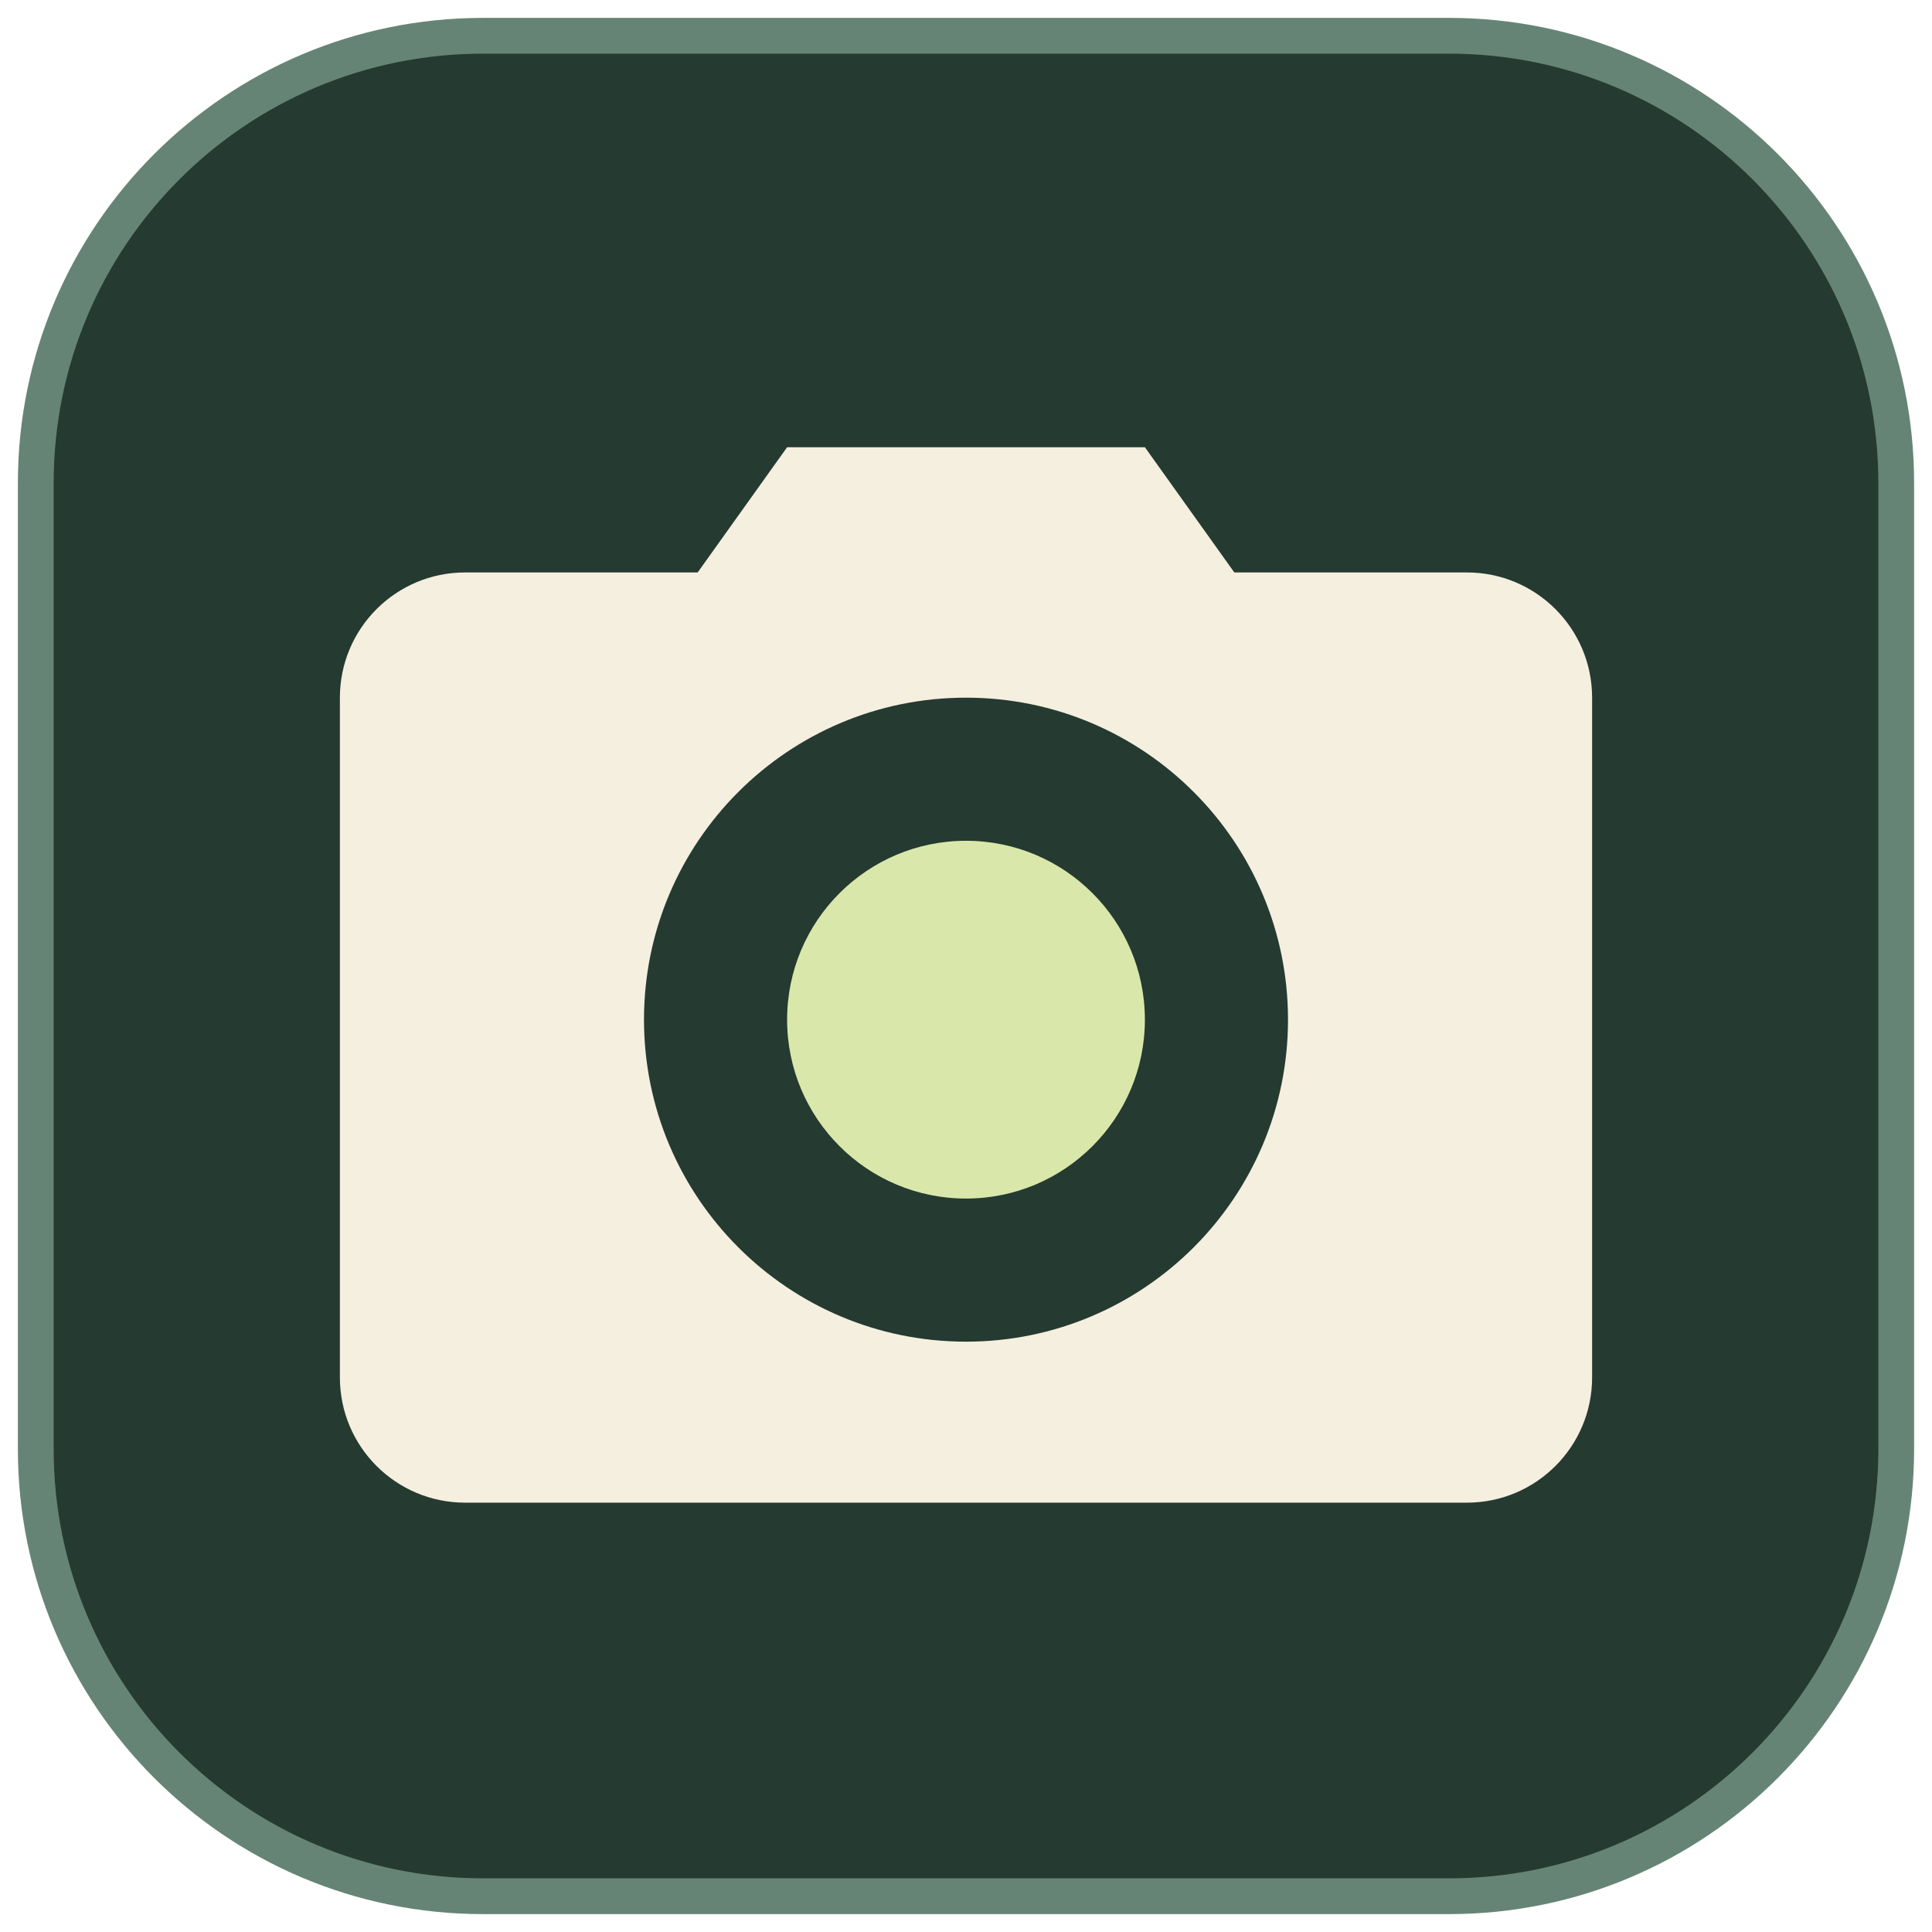
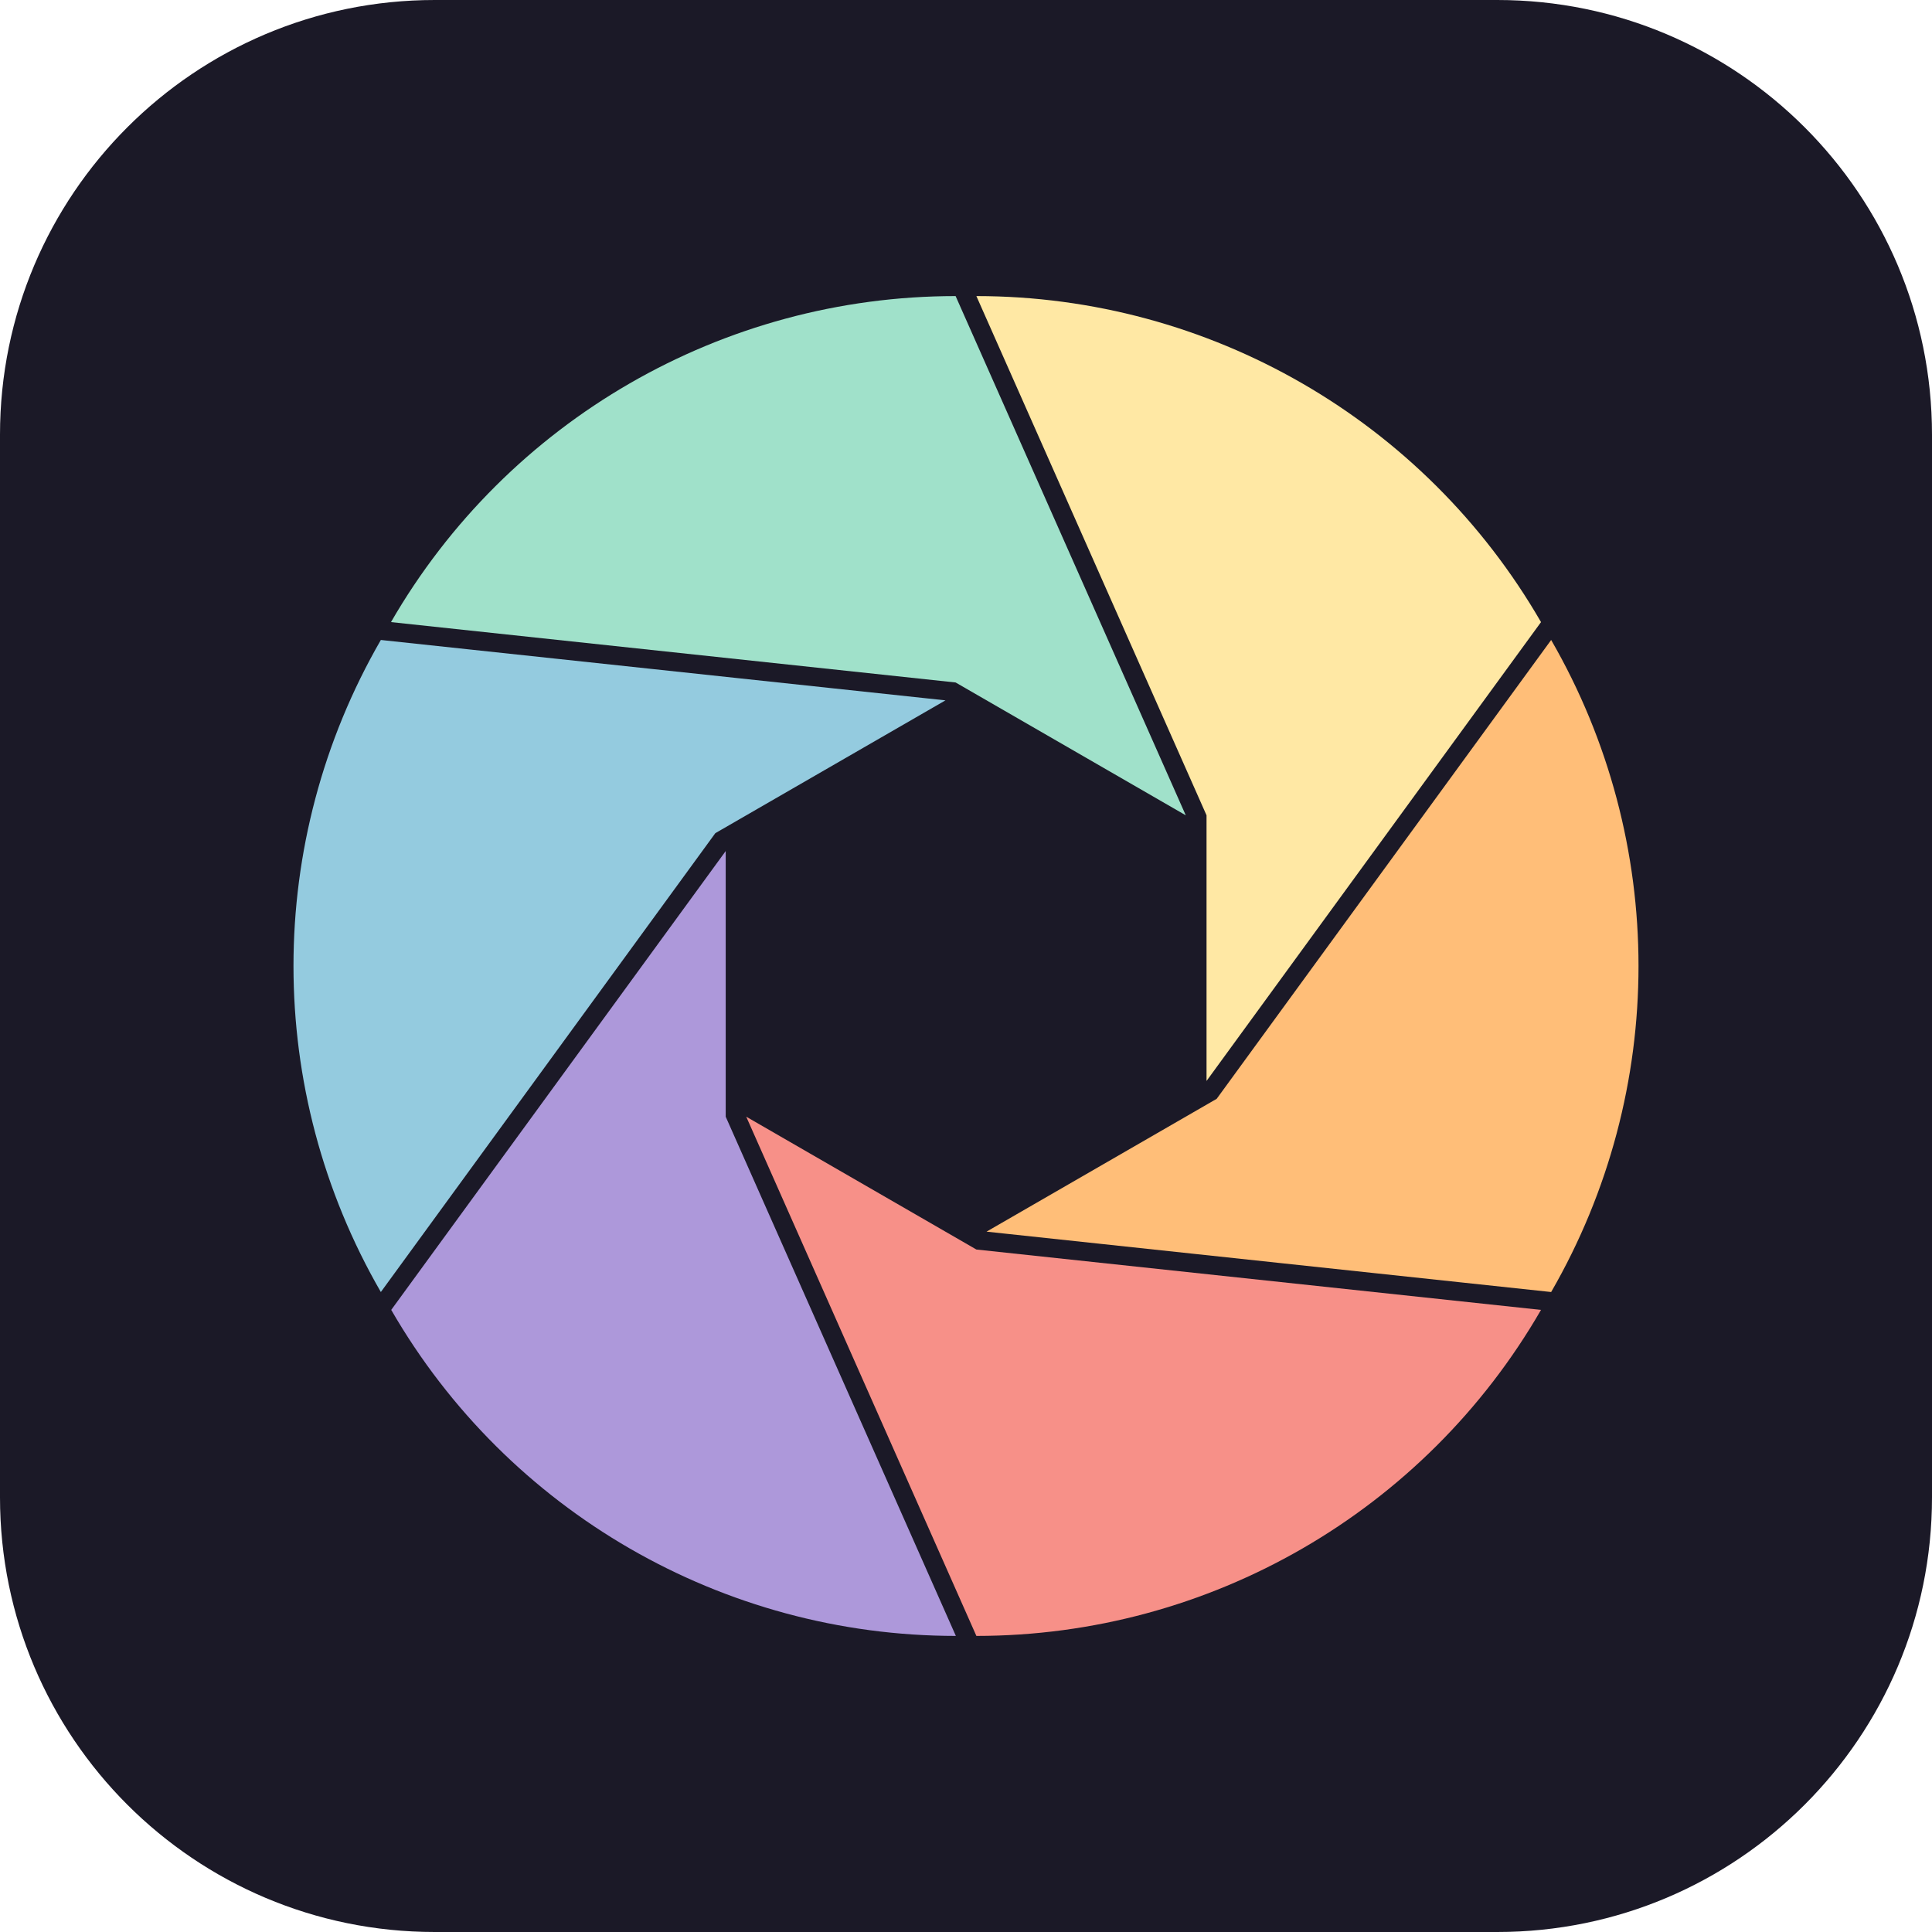
- <svg xmlns="http://www.w3.org/2000/svg" viewBox="0 0 108 108">
-   <rect x="2" y="2" width="104" height="104" rx="25" fill="#253A31" stroke="#668475" stroke-width="2" />
-   <path fill="#F5EFDF" d="M26,32h13l5,-7h20l5,7h13a7,7 0,0 1,7 7v38a7,7 0,0 1,-7 7h-56a7,7 0,0 1,-7 -7v-38a7,7 0,0 1,7 -7" />
-   <path fill="#253A31" d="M54,39a18,18 0,1 0,0 36a18,18 0,1 0,0 -36" />
-   <path fill="#D9E8AA" d="M54,47a10,10 0,1 0,0 20a10,10 0,1 0,0 -20" />
+ <svg xmlns="http://www.w3.org/2000/svg" viewBox="0 0 80 80">
+   <rect width="80" height="80" rx="18" fill="#1B1927" />
+   <g transform="translate(-14 -14)">
+     <path transform="translate(0.43 -0.74)" fill="#FFE8A4" d="M54.00,27.00 A27,27 0,0 1,77.38,40.50 L63.53,59.50 L63.53,48.50 Z" />
+     <path transform="translate(0.85 0.00)" fill="#FFBE78" d="M77.38,40.50 A27,27 0,0 1,77.38,67.50 L54.00,65.00 L63.53,59.50 Z" />
+     <path transform="translate(0.43 0.74)" fill="#F79088" d="M77.38,67.50 A27,27 0,0 1,54.00,81.00 L44.47,59.50 L54.00,65.00 Z" />
+     <path transform="translate(-0.42 0.74)" fill="#AD98DA" d="M54.00,81.00 A27,27 0,0 1,30.62,67.50 L44.47,48.50 L44.47,59.50 Z" />
+     <path transform="translate(-0.85 0.00)" fill="#94CBDF" d="M30.62,67.50 A27,27 0,0 1,30.62,40.50 L54.00,43.00 L44.47,48.50 Z" />
+     <path transform="translate(-0.43 -0.74)" fill="#A0E1CA" d="M30.62,40.50 A27,27 0,0 1,54.00,27.00 L63.53,48.50 L54.00,43.00 Z" />
+   </g>
</svg>
